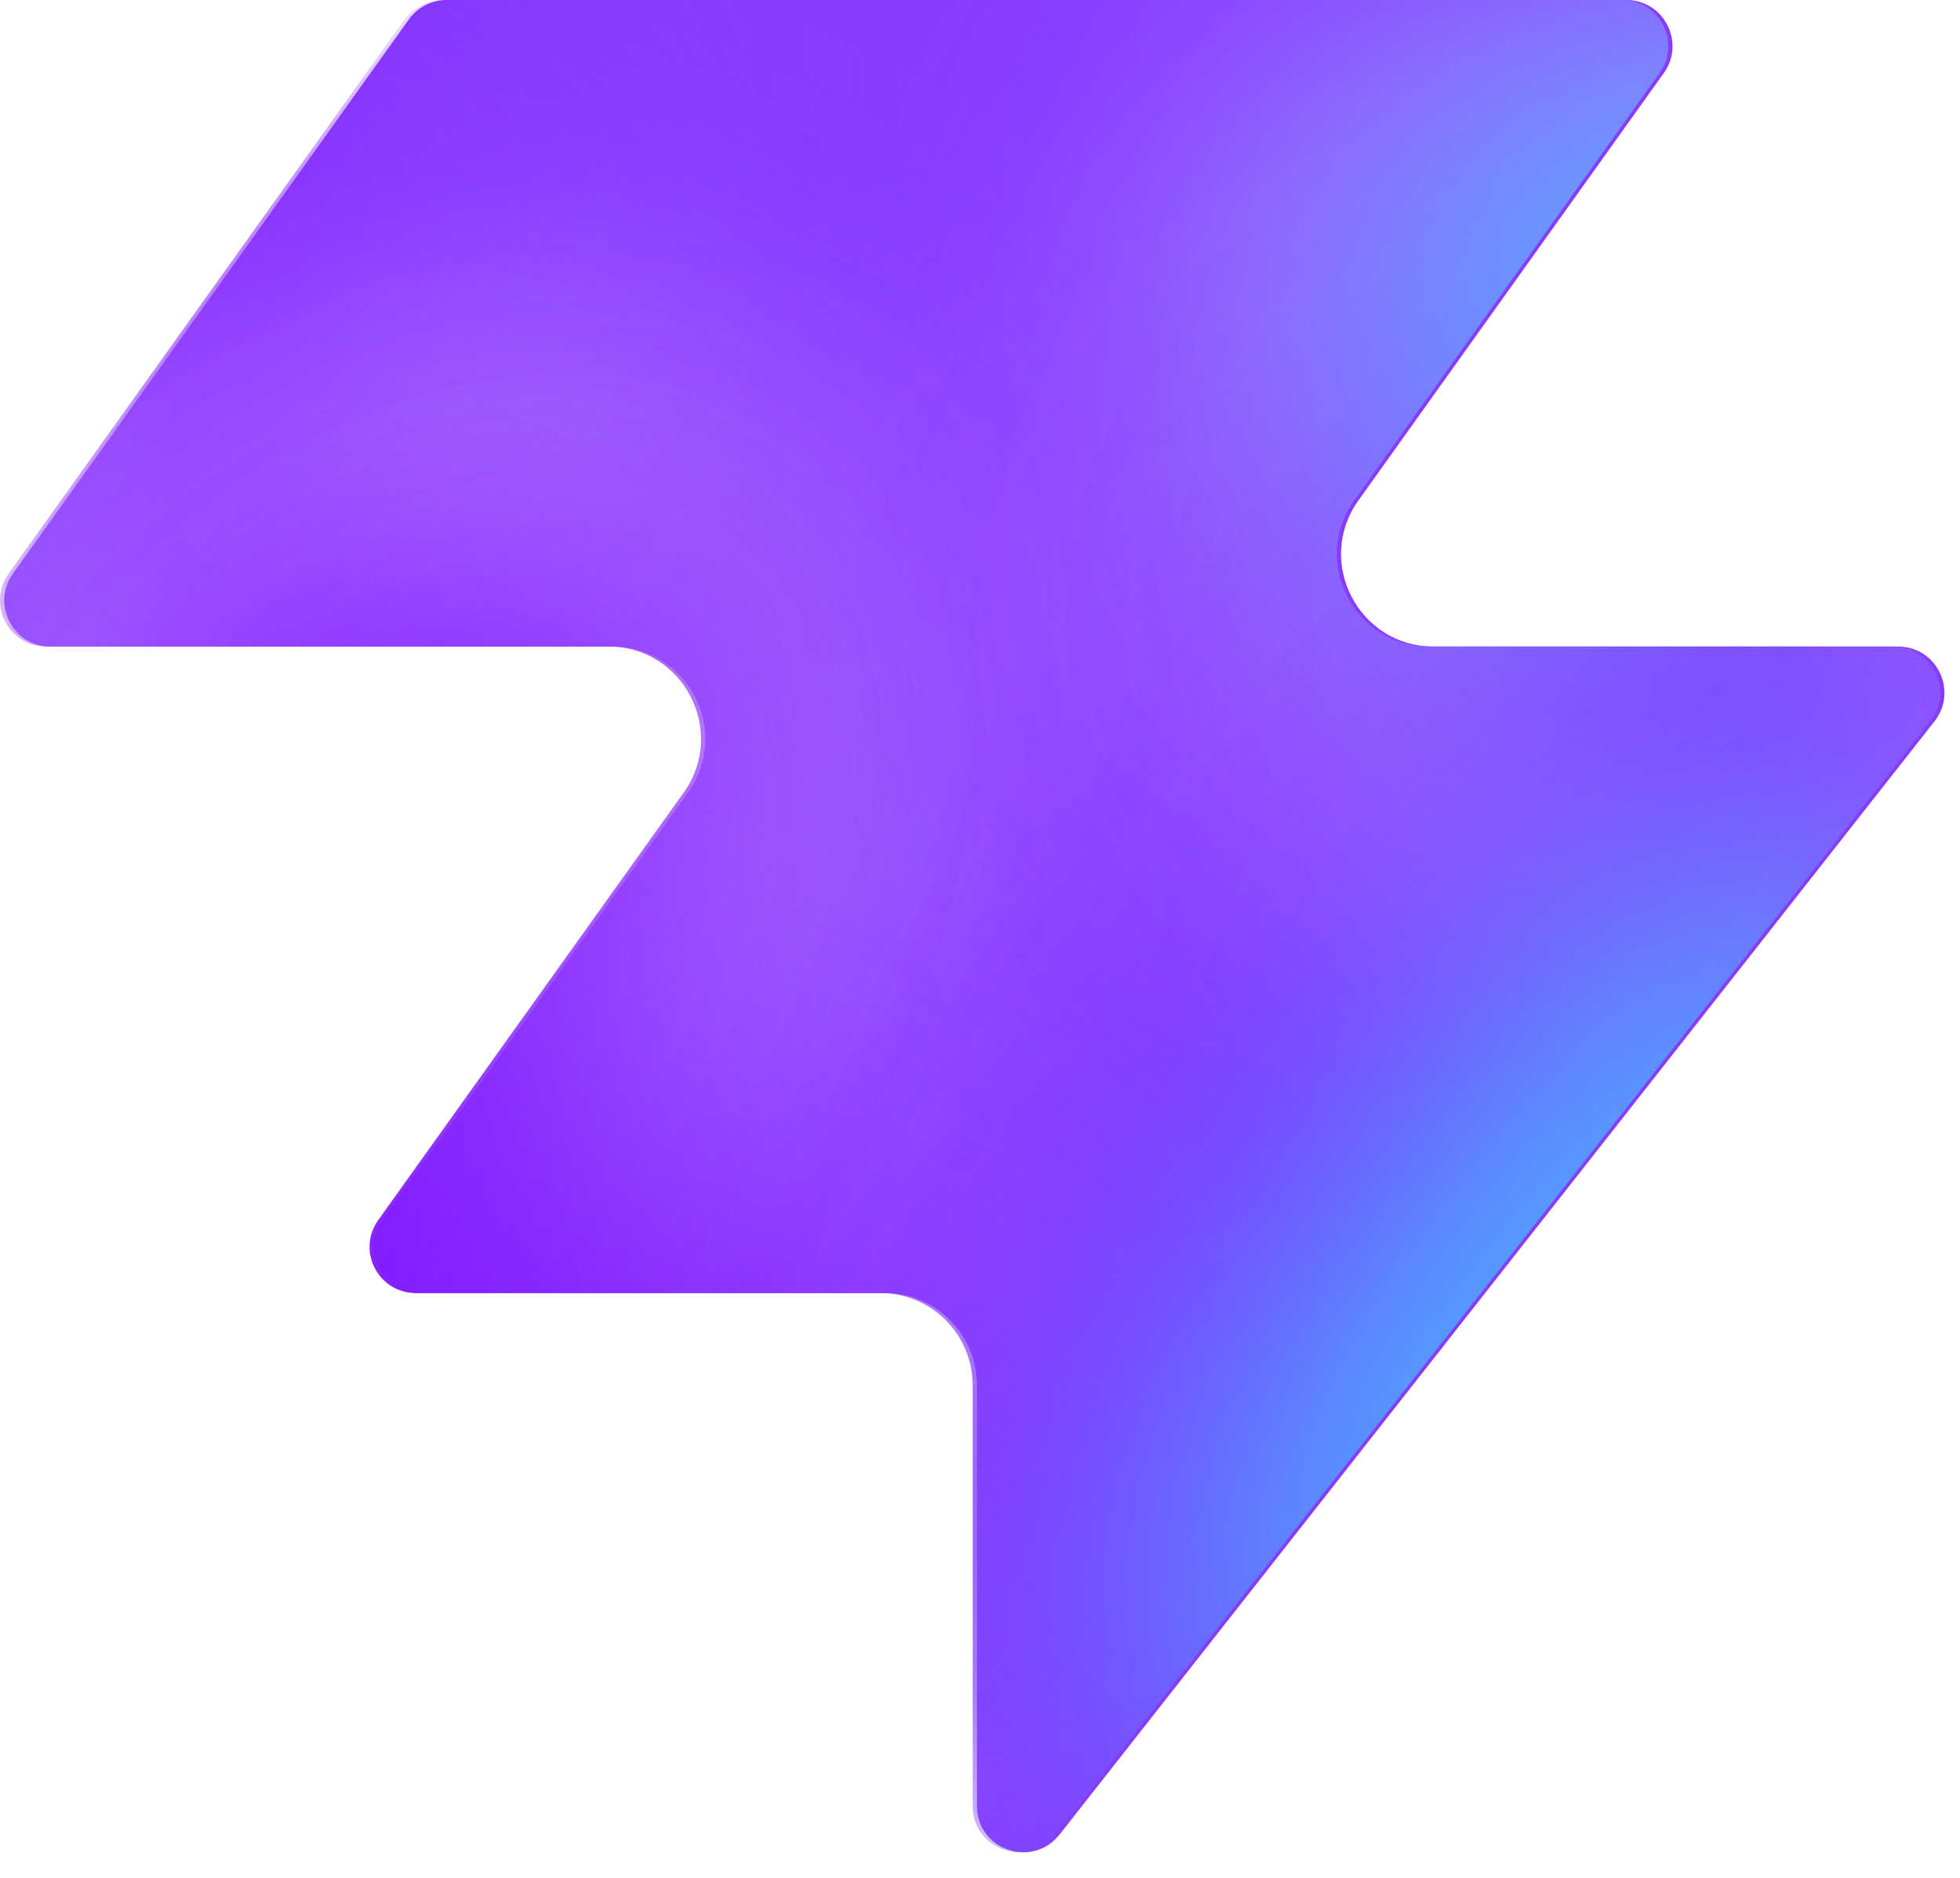
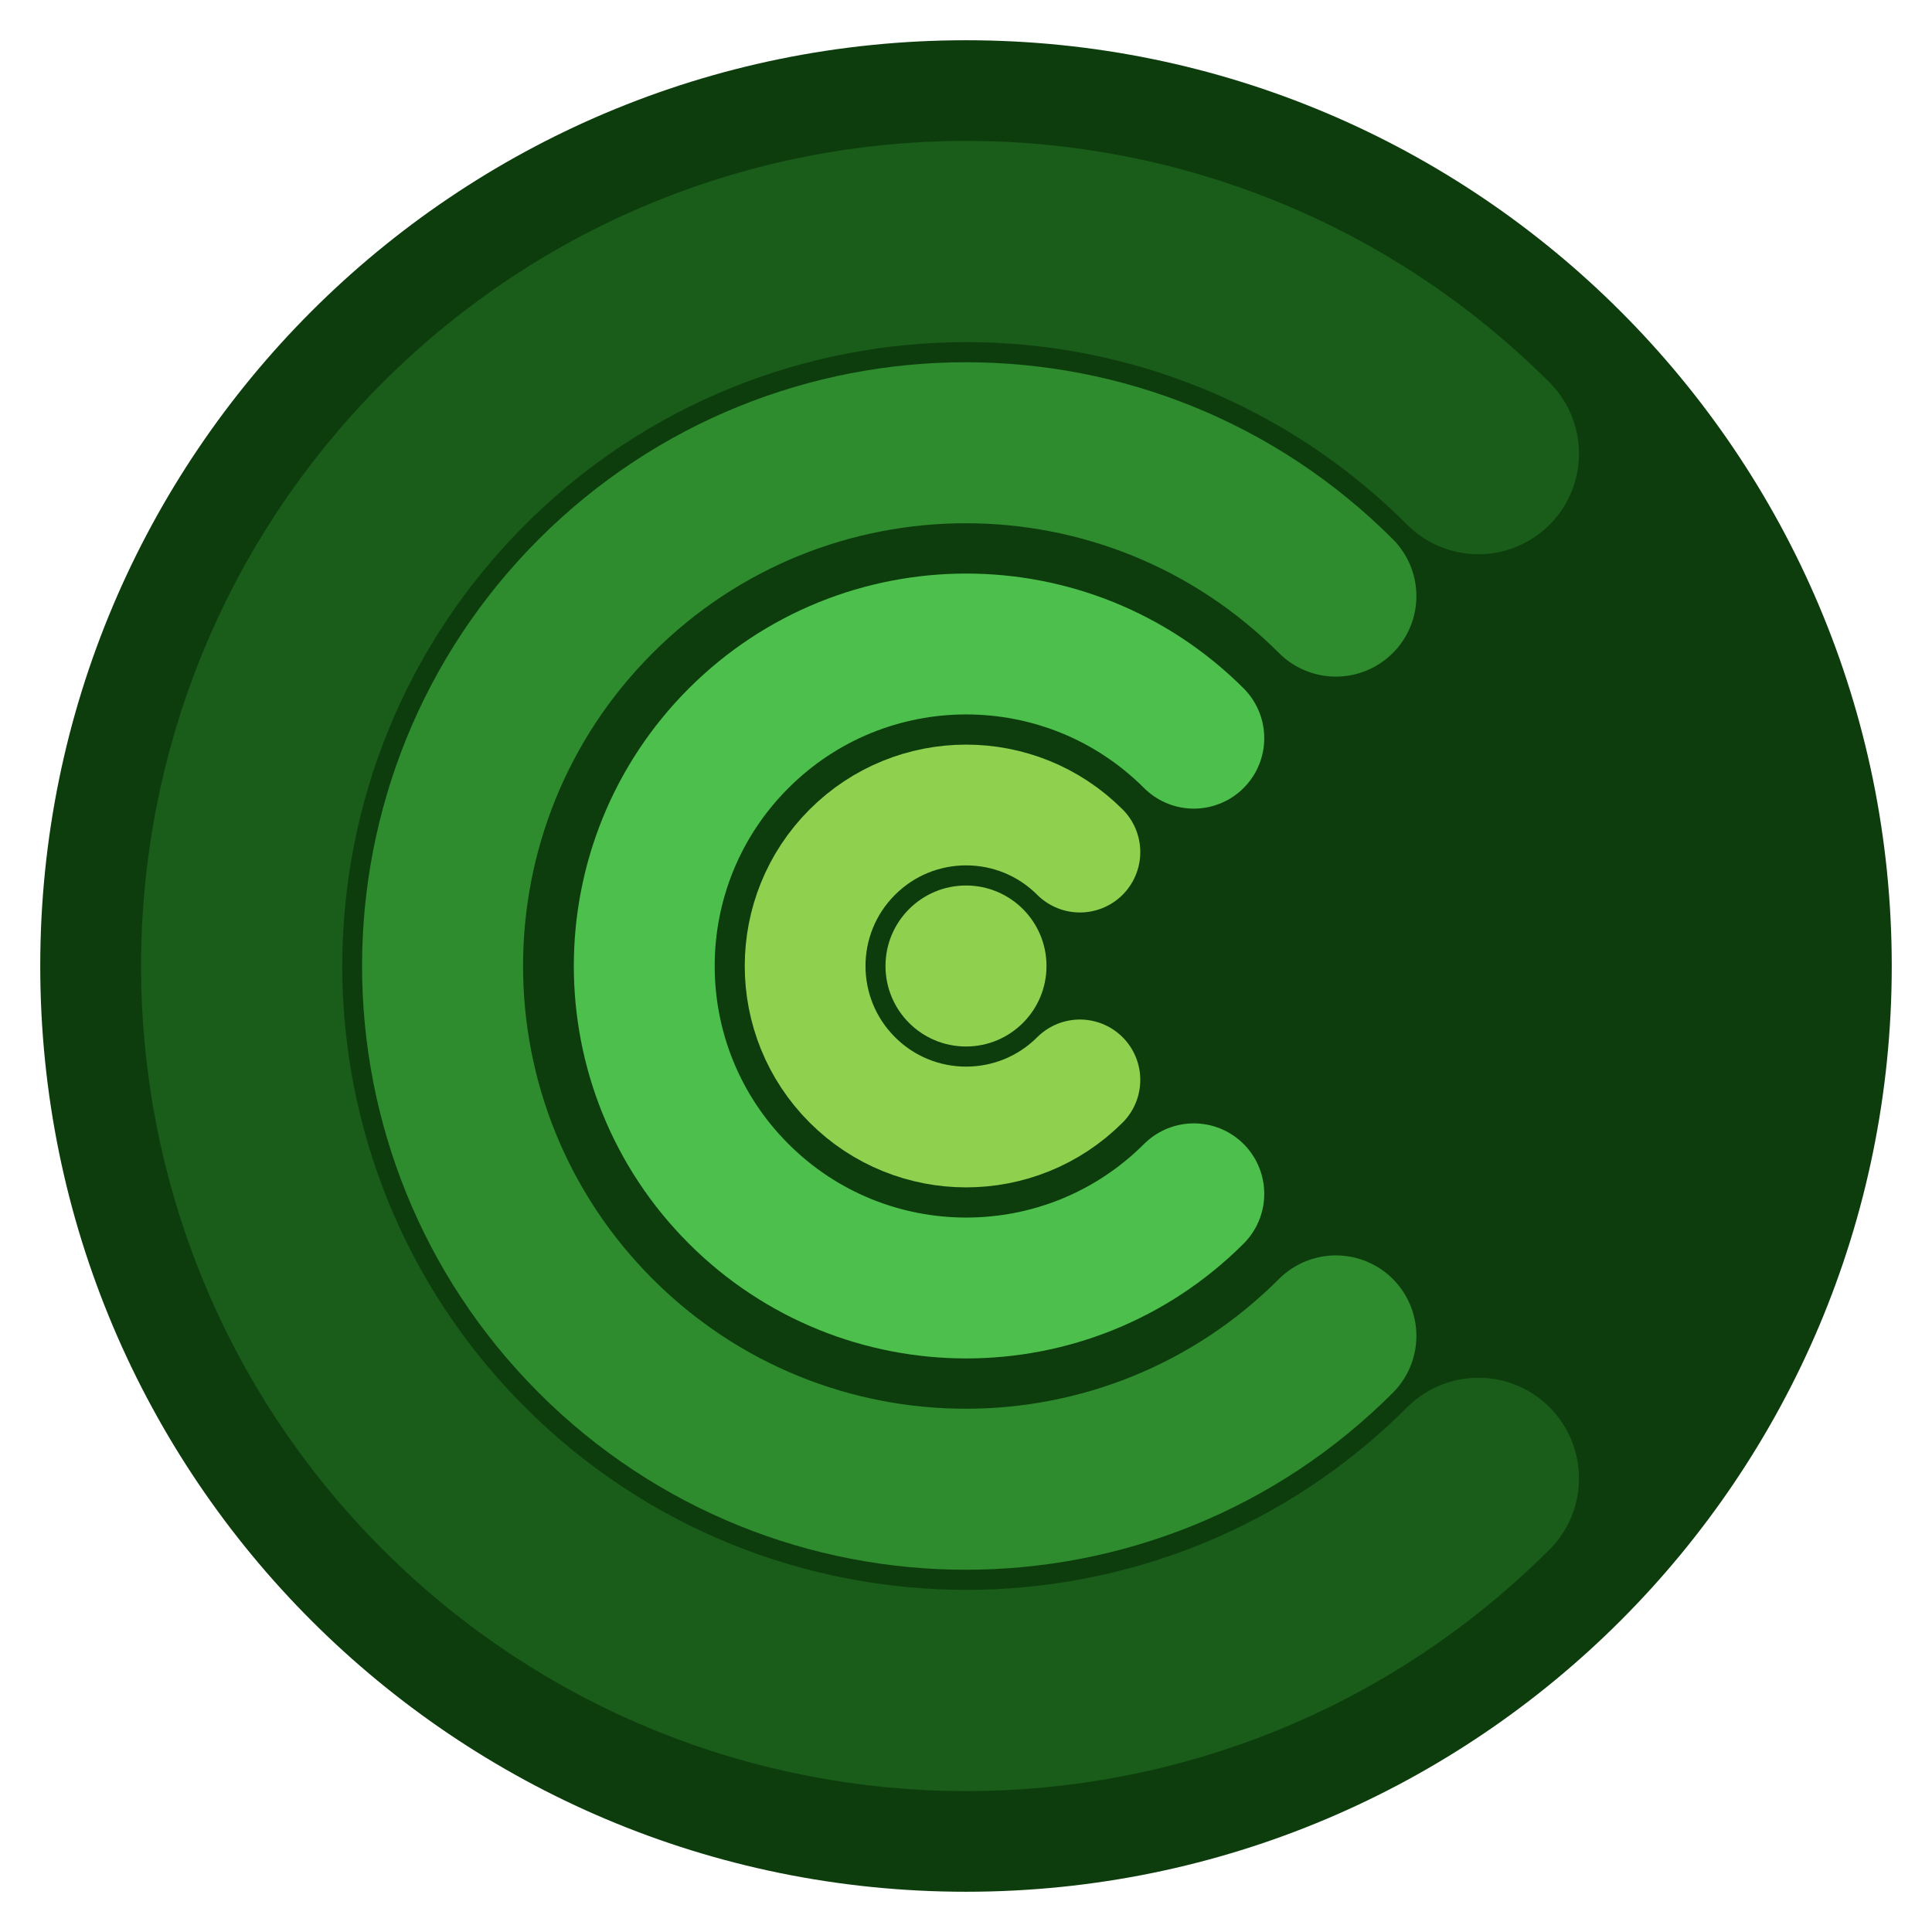
- <svg xmlns="http://www.w3.org/2000/svg" width="48" height="46" fill="none" viewBox="0 0 48 46">
-   <path fill="#863bff" d="M25.946 44.938c-.664.845-2.021.375-2.021-.698V33.937a2.26 2.26 0 0 0-2.262-2.262H10.287c-.92 0-1.456-1.04-.92-1.788l7.48-10.471c1.07-1.497 0-3.578-1.842-3.578H1.237c-.92 0-1.456-1.04-.92-1.788L10.013.474c.214-.297.556-.474.92-.474h28.894c.92 0 1.456 1.04.92 1.788l-7.48 10.471c-1.07 1.498 0 3.579 1.842 3.579h11.377c.943 0 1.473 1.088.89 1.83L25.947 44.94z" style="fill:#863bff;fill:color(display-p3 .525 .23 1);fill-opacity:1" />
-   <mask id="a" width="48" height="46" x="0" y="0" maskUnits="userSpaceOnUse" style="mask-type:alpha">
-     <path fill="#000" d="M25.842 44.938c-.664.844-2.021.375-2.021-.698V33.937a2.26 2.26 0 0 0-2.262-2.262H10.183c-.92 0-1.456-1.04-.92-1.788l7.48-10.471c1.07-1.498 0-3.579-1.842-3.579H1.133c-.92 0-1.456-1.04-.92-1.787L9.91.473c.214-.297.556-.474.92-.474h28.894c.92 0 1.456 1.04.92 1.788l-7.48 10.471c-1.07 1.498 0 3.578 1.842 3.578h11.377c.943 0 1.473 1.088.89 1.832L25.843 44.94z" style="fill:#000;fill-opacity:1" />
-   </mask>
-   <g mask="url(#a)">
-     <g filter="url(#b)">
-       <ellipse cx="5.508" cy="14.704" fill="#ede6ff" rx="5.508" ry="14.704" style="fill:#ede6ff;fill:color(display-p3 .927 .903 1);fill-opacity:1" transform="matrix(.00324 1 1 -.00324 -4.47 31.516)" />
-     </g>
-     <g filter="url(#c)">
-       <ellipse cx="10.399" cy="29.851" fill="#ede6ff" rx="10.399" ry="29.851" style="fill:#ede6ff;fill:color(display-p3 .927 .903 1);fill-opacity:1" transform="matrix(.00324 1 1 -.00324 -39.328 7.883)" />
-     </g>
-     <g filter="url(#d)">
-       <ellipse cx="5.508" cy="30.487" fill="#7e14ff" rx="5.508" ry="30.487" style="fill:#7e14ff;fill:color(display-p3 .492 .077 1);fill-opacity:1" transform="rotate(89.814 -25.913 -14.639)scale(1 -1)" />
-     </g>
-     <g filter="url(#e)">
-       <ellipse cx="5.508" cy="30.599" fill="#7e14ff" rx="5.508" ry="30.599" style="fill:#7e14ff;fill:color(display-p3 .492 .077 1);fill-opacity:1" transform="rotate(89.814 -32.644 -3.334)scale(1 -1)" />
-     </g>
-     <g filter="url(#f)">
-       <ellipse cx="5.508" cy="30.599" fill="#7e14ff" rx="5.508" ry="30.599" style="fill:#7e14ff;fill:color(display-p3 .492 .077 1);fill-opacity:1" transform="matrix(.00324 1 1 -.00324 -34.34 30.47)" />
-     </g>
-     <g filter="url(#g)">
-       <ellipse cx="14.072" cy="22.078" fill="#ede6ff" rx="14.072" ry="22.078" style="fill:#ede6ff;fill:color(display-p3 .927 .903 1);fill-opacity:1" transform="rotate(93.35 24.506 48.493)scale(-1 1)" />
-     </g>
-     <g filter="url(#h)">
-       <ellipse cx="3.47" cy="21.501" fill="#7e14ff" rx="3.47" ry="21.501" style="fill:#7e14ff;fill:color(display-p3 .492 .077 1);fill-opacity:1" transform="rotate(89.009 28.708 47.59)scale(-1 1)" />
-     </g>
-     <g filter="url(#i)">
-       <ellipse cx="3.47" cy="21.501" fill="#7e14ff" rx="3.47" ry="21.501" style="fill:#7e14ff;fill:color(display-p3 .492 .077 1);fill-opacity:1" transform="rotate(89.009 28.708 47.59)scale(-1 1)" />
-     </g>
-     <g filter="url(#j)">
-       <ellipse cx=".387" cy="8.972" fill="#7e14ff" rx="4.407" ry="29.108" style="fill:#7e14ff;fill:color(display-p3 .492 .077 1);fill-opacity:1" transform="rotate(39.51 .387 8.972)" />
-     </g>
-     <g filter="url(#k)">
-       <ellipse cx="47.523" cy="-6.092" fill="#7e14ff" rx="4.407" ry="29.108" style="fill:#7e14ff;fill:color(display-p3 .492 .077 1);fill-opacity:1" transform="rotate(37.892 47.523 -6.092)" />
-     </g>
-     <g filter="url(#l)">
-       <ellipse cx="41.412" cy="6.333" fill="#47bfff" rx="5.971" ry="9.665" style="fill:#47bfff;fill:color(display-p3 .28 .748 1);fill-opacity:1" transform="rotate(37.892 41.412 6.333)" />
-     </g>
-     <g filter="url(#m)">
-       <ellipse cx="-1.879" cy="38.332" fill="#7e14ff" rx="4.407" ry="29.108" style="fill:#7e14ff;fill:color(display-p3 .492 .077 1);fill-opacity:1" transform="rotate(37.892 -1.88 38.332)" />
-     </g>
-     <g filter="url(#n)">
-       <ellipse cx="-1.879" cy="38.332" fill="#7e14ff" rx="4.407" ry="29.108" style="fill:#7e14ff;fill:color(display-p3 .492 .077 1);fill-opacity:1" transform="rotate(37.892 -1.88 38.332)" />
-     </g>
-     <g filter="url(#o)">
-       <ellipse cx="35.651" cy="29.907" fill="#7e14ff" rx="4.407" ry="29.108" style="fill:#7e14ff;fill:color(display-p3 .492 .077 1);fill-opacity:1" transform="rotate(37.892 35.651 29.907)" />
-     </g>
-     <g filter="url(#p)">
-       <ellipse cx="38.418" cy="32.4" fill="#47bfff" rx="5.971" ry="15.297" style="fill:#47bfff;fill:color(display-p3 .28 .748 1);fill-opacity:1" transform="rotate(37.892 38.418 32.4)" />
-     </g>
-   </g>
-   <defs>
-     <filter id="b" width="60.045" height="41.654" x="-19.77" y="16.149" color-interpolation-filters="sRGB" filterUnits="userSpaceOnUse">
-       <feFlood flood-opacity="0" result="BackgroundImageFix" />
-       <feBlend in="SourceGraphic" in2="BackgroundImageFix" result="shape" />
-       <feGaussianBlur result="effect1_foregroundBlur_2002_17158" stdDeviation="7.659" />
-     </filter>
-     <filter id="c" width="90.34" height="51.437" x="-54.613" y="-7.533" color-interpolation-filters="sRGB" filterUnits="userSpaceOnUse">
-       <feFlood flood-opacity="0" result="BackgroundImageFix" />
-       <feBlend in="SourceGraphic" in2="BackgroundImageFix" result="shape" />
-       <feGaussianBlur result="effect1_foregroundBlur_2002_17158" stdDeviation="7.659" />
-     </filter>
-     <filter id="d" width="79.355" height="29.4" x="-49.64" y="2.03" color-interpolation-filters="sRGB" filterUnits="userSpaceOnUse">
-       <feFlood flood-opacity="0" result="BackgroundImageFix" />
-       <feBlend in="SourceGraphic" in2="BackgroundImageFix" result="shape" />
-       <feGaussianBlur result="effect1_foregroundBlur_2002_17158" stdDeviation="4.596" />
-     </filter>
-     <filter id="e" width="79.579" height="29.4" x="-45.045" y="20.029" color-interpolation-filters="sRGB" filterUnits="userSpaceOnUse">
-       <feFlood flood-opacity="0" result="BackgroundImageFix" />
-       <feBlend in="SourceGraphic" in2="BackgroundImageFix" result="shape" />
-       <feGaussianBlur result="effect1_foregroundBlur_2002_17158" stdDeviation="4.596" />
-     </filter>
-     <filter id="f" width="79.579" height="29.4" x="-43.513" y="21.178" color-interpolation-filters="sRGB" filterUnits="userSpaceOnUse">
-       <feFlood flood-opacity="0" result="BackgroundImageFix" />
-       <feBlend in="SourceGraphic" in2="BackgroundImageFix" result="shape" />
-       <feGaussianBlur result="effect1_foregroundBlur_2002_17158" stdDeviation="4.596" />
-     </filter>
-     <filter id="g" width="74.749" height="58.852" x="15.756" y="-17.901" color-interpolation-filters="sRGB" filterUnits="userSpaceOnUse">
-       <feFlood flood-opacity="0" result="BackgroundImageFix" />
-       <feBlend in="SourceGraphic" in2="BackgroundImageFix" result="shape" />
-       <feGaussianBlur result="effect1_foregroundBlur_2002_17158" stdDeviation="7.659" />
-     </filter>
-     <filter id="h" width="61.377" height="25.362" x="23.548" y="2.284" color-interpolation-filters="sRGB" filterUnits="userSpaceOnUse">
-       <feFlood flood-opacity="0" result="BackgroundImageFix" />
-       <feBlend in="SourceGraphic" in2="BackgroundImageFix" result="shape" />
-       <feGaussianBlur result="effect1_foregroundBlur_2002_17158" stdDeviation="4.596" />
-     </filter>
-     <filter id="i" width="61.377" height="25.362" x="23.548" y="2.284" color-interpolation-filters="sRGB" filterUnits="userSpaceOnUse">
-       <feFlood flood-opacity="0" result="BackgroundImageFix" />
-       <feBlend in="SourceGraphic" in2="BackgroundImageFix" result="shape" />
-       <feGaussianBlur result="effect1_foregroundBlur_2002_17158" stdDeviation="4.596" />
-     </filter>
-     <filter id="j" width="56.045" height="63.649" x="-27.636" y="-22.853" color-interpolation-filters="sRGB" filterUnits="userSpaceOnUse">
-       <feFlood flood-opacity="0" result="BackgroundImageFix" />
-       <feBlend in="SourceGraphic" in2="BackgroundImageFix" result="shape" />
-       <feGaussianBlur result="effect1_foregroundBlur_2002_17158" stdDeviation="4.596" />
-     </filter>
-     <filter id="k" width="54.814" height="64.646" x="20.116" y="-38.415" color-interpolation-filters="sRGB" filterUnits="userSpaceOnUse">
-       <feFlood flood-opacity="0" result="BackgroundImageFix" />
-       <feBlend in="SourceGraphic" in2="BackgroundImageFix" result="shape" />
-       <feGaussianBlur result="effect1_foregroundBlur_2002_17158" stdDeviation="4.596" />
-     </filter>
-     <filter id="l" width="33.541" height="35.313" x="24.641" y="-11.323" color-interpolation-filters="sRGB" filterUnits="userSpaceOnUse">
-       <feFlood flood-opacity="0" result="BackgroundImageFix" />
-       <feBlend in="SourceGraphic" in2="BackgroundImageFix" result="shape" />
-       <feGaussianBlur result="effect1_foregroundBlur_2002_17158" stdDeviation="4.596" />
-     </filter>
-     <filter id="m" width="54.814" height="64.646" x="-29.286" y="6.009" color-interpolation-filters="sRGB" filterUnits="userSpaceOnUse">
-       <feFlood flood-opacity="0" result="BackgroundImageFix" />
-       <feBlend in="SourceGraphic" in2="BackgroundImageFix" result="shape" />
-       <feGaussianBlur result="effect1_foregroundBlur_2002_17158" stdDeviation="4.596" />
-     </filter>
-     <filter id="n" width="54.814" height="64.646" x="-29.286" y="6.009" color-interpolation-filters="sRGB" filterUnits="userSpaceOnUse">
-       <feFlood flood-opacity="0" result="BackgroundImageFix" />
-       <feBlend in="SourceGraphic" in2="BackgroundImageFix" result="shape" />
-       <feGaussianBlur result="effect1_foregroundBlur_2002_17158" stdDeviation="4.596" />
-     </filter>
-     <filter id="o" width="54.814" height="64.646" x="8.244" y="-2.416" color-interpolation-filters="sRGB" filterUnits="userSpaceOnUse">
-       <feFlood flood-opacity="0" result="BackgroundImageFix" />
-       <feBlend in="SourceGraphic" in2="BackgroundImageFix" result="shape" />
-       <feGaussianBlur result="effect1_foregroundBlur_2002_17158" stdDeviation="4.596" />
-     </filter>
-     <filter id="p" width="39.409" height="43.623" x="18.713" y="10.588" color-interpolation-filters="sRGB" filterUnits="userSpaceOnUse">
-       <feFlood flood-opacity="0" result="BackgroundImageFix" />
-       <feBlend in="SourceGraphic" in2="BackgroundImageFix" result="shape" />
-       <feGaussianBlur result="effect1_foregroundBlur_2002_17158" stdDeviation="4.596" />
-     </filter>
-   </defs>
+ <svg xmlns="http://www.w3.org/2000/svg" viewBox="0 0 48 48" fill="none">
+   <circle cx="24" cy="24" r="23" fill="#0d3d0d" />
+   <path d="M36.73 11.27 A18 18 0 1 0 36.73 36.73" stroke="#1a5c1a" stroke-width="5" stroke-linecap="round" />
+   <path d="M33.19 14.81 A13 13 0 1 0 33.19 33.19" stroke="#2e8b2e" stroke-width="4" stroke-linecap="round" />
+   <path d="M29.66 18.34 A8 8 0 1 0 29.66 29.66" stroke="#4cbf4c" stroke-width="3.5" stroke-linecap="round" />
+   <path d="M26.83 21.17 A4 4 0 1 0 26.83 26.83" stroke="#8fd14f" stroke-width="3" stroke-linecap="round" />
+   <circle cx="24" cy="24" r="2" fill="#8fd14f" />
</svg>
